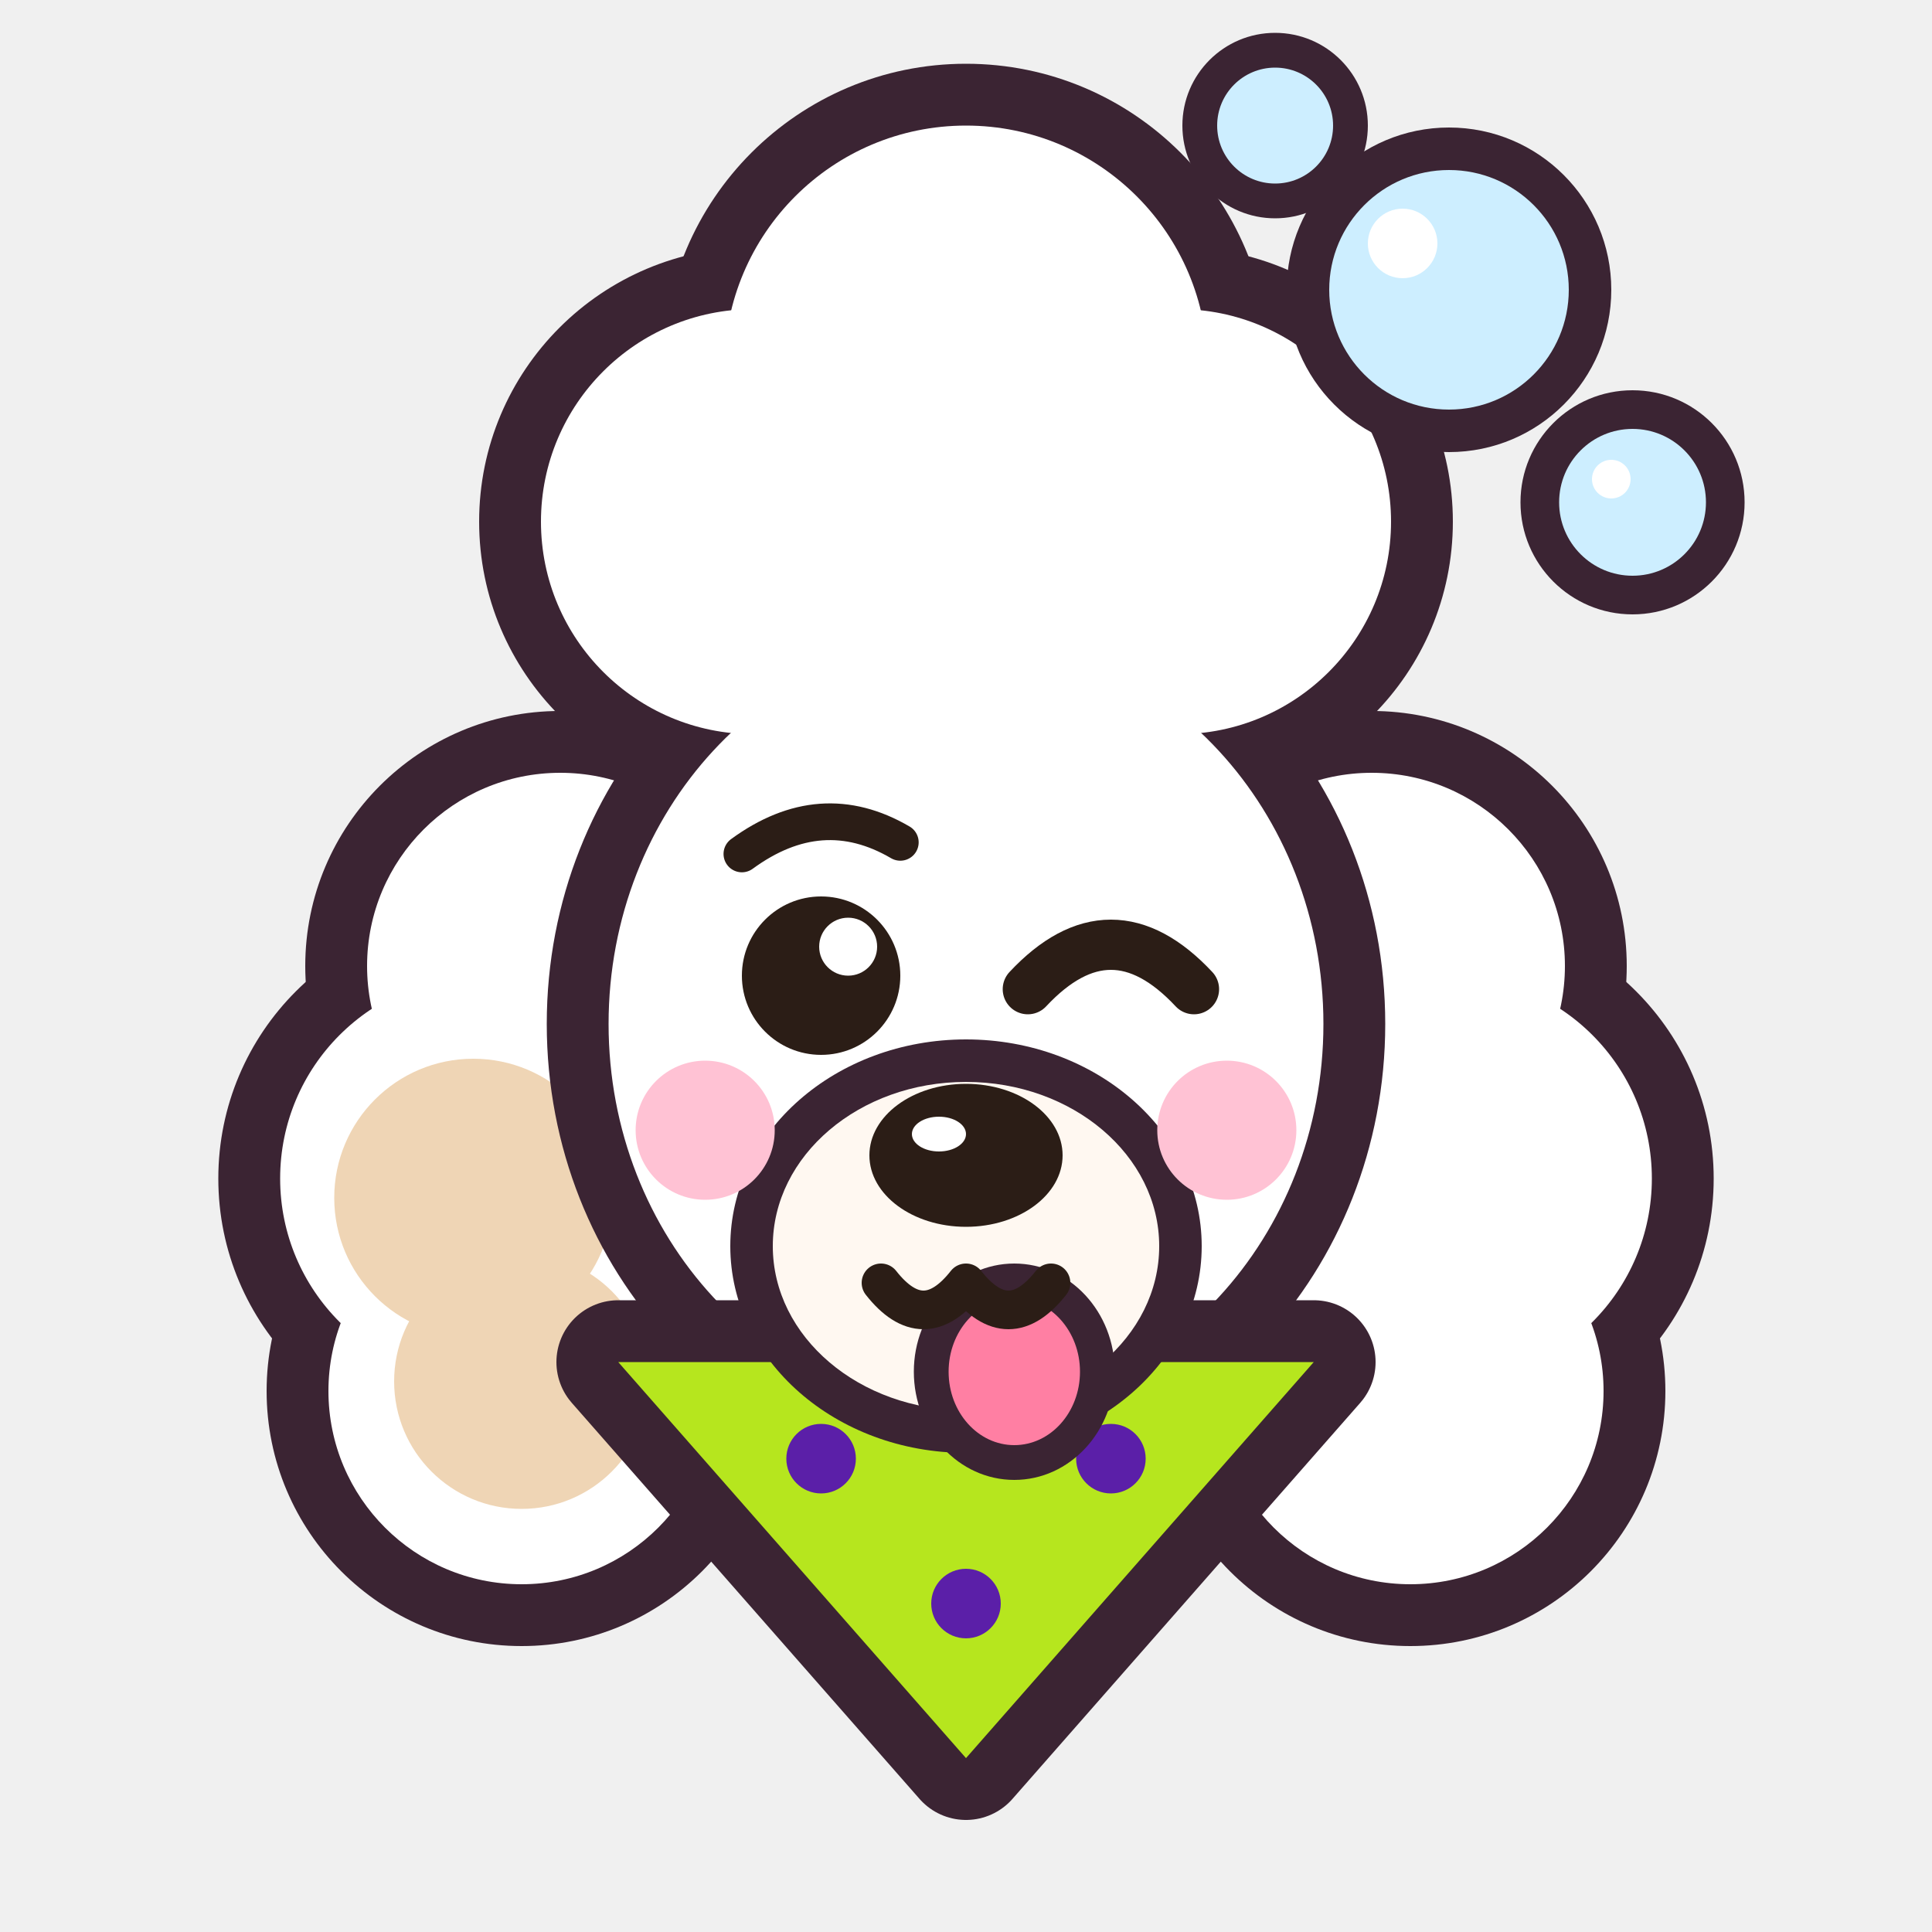
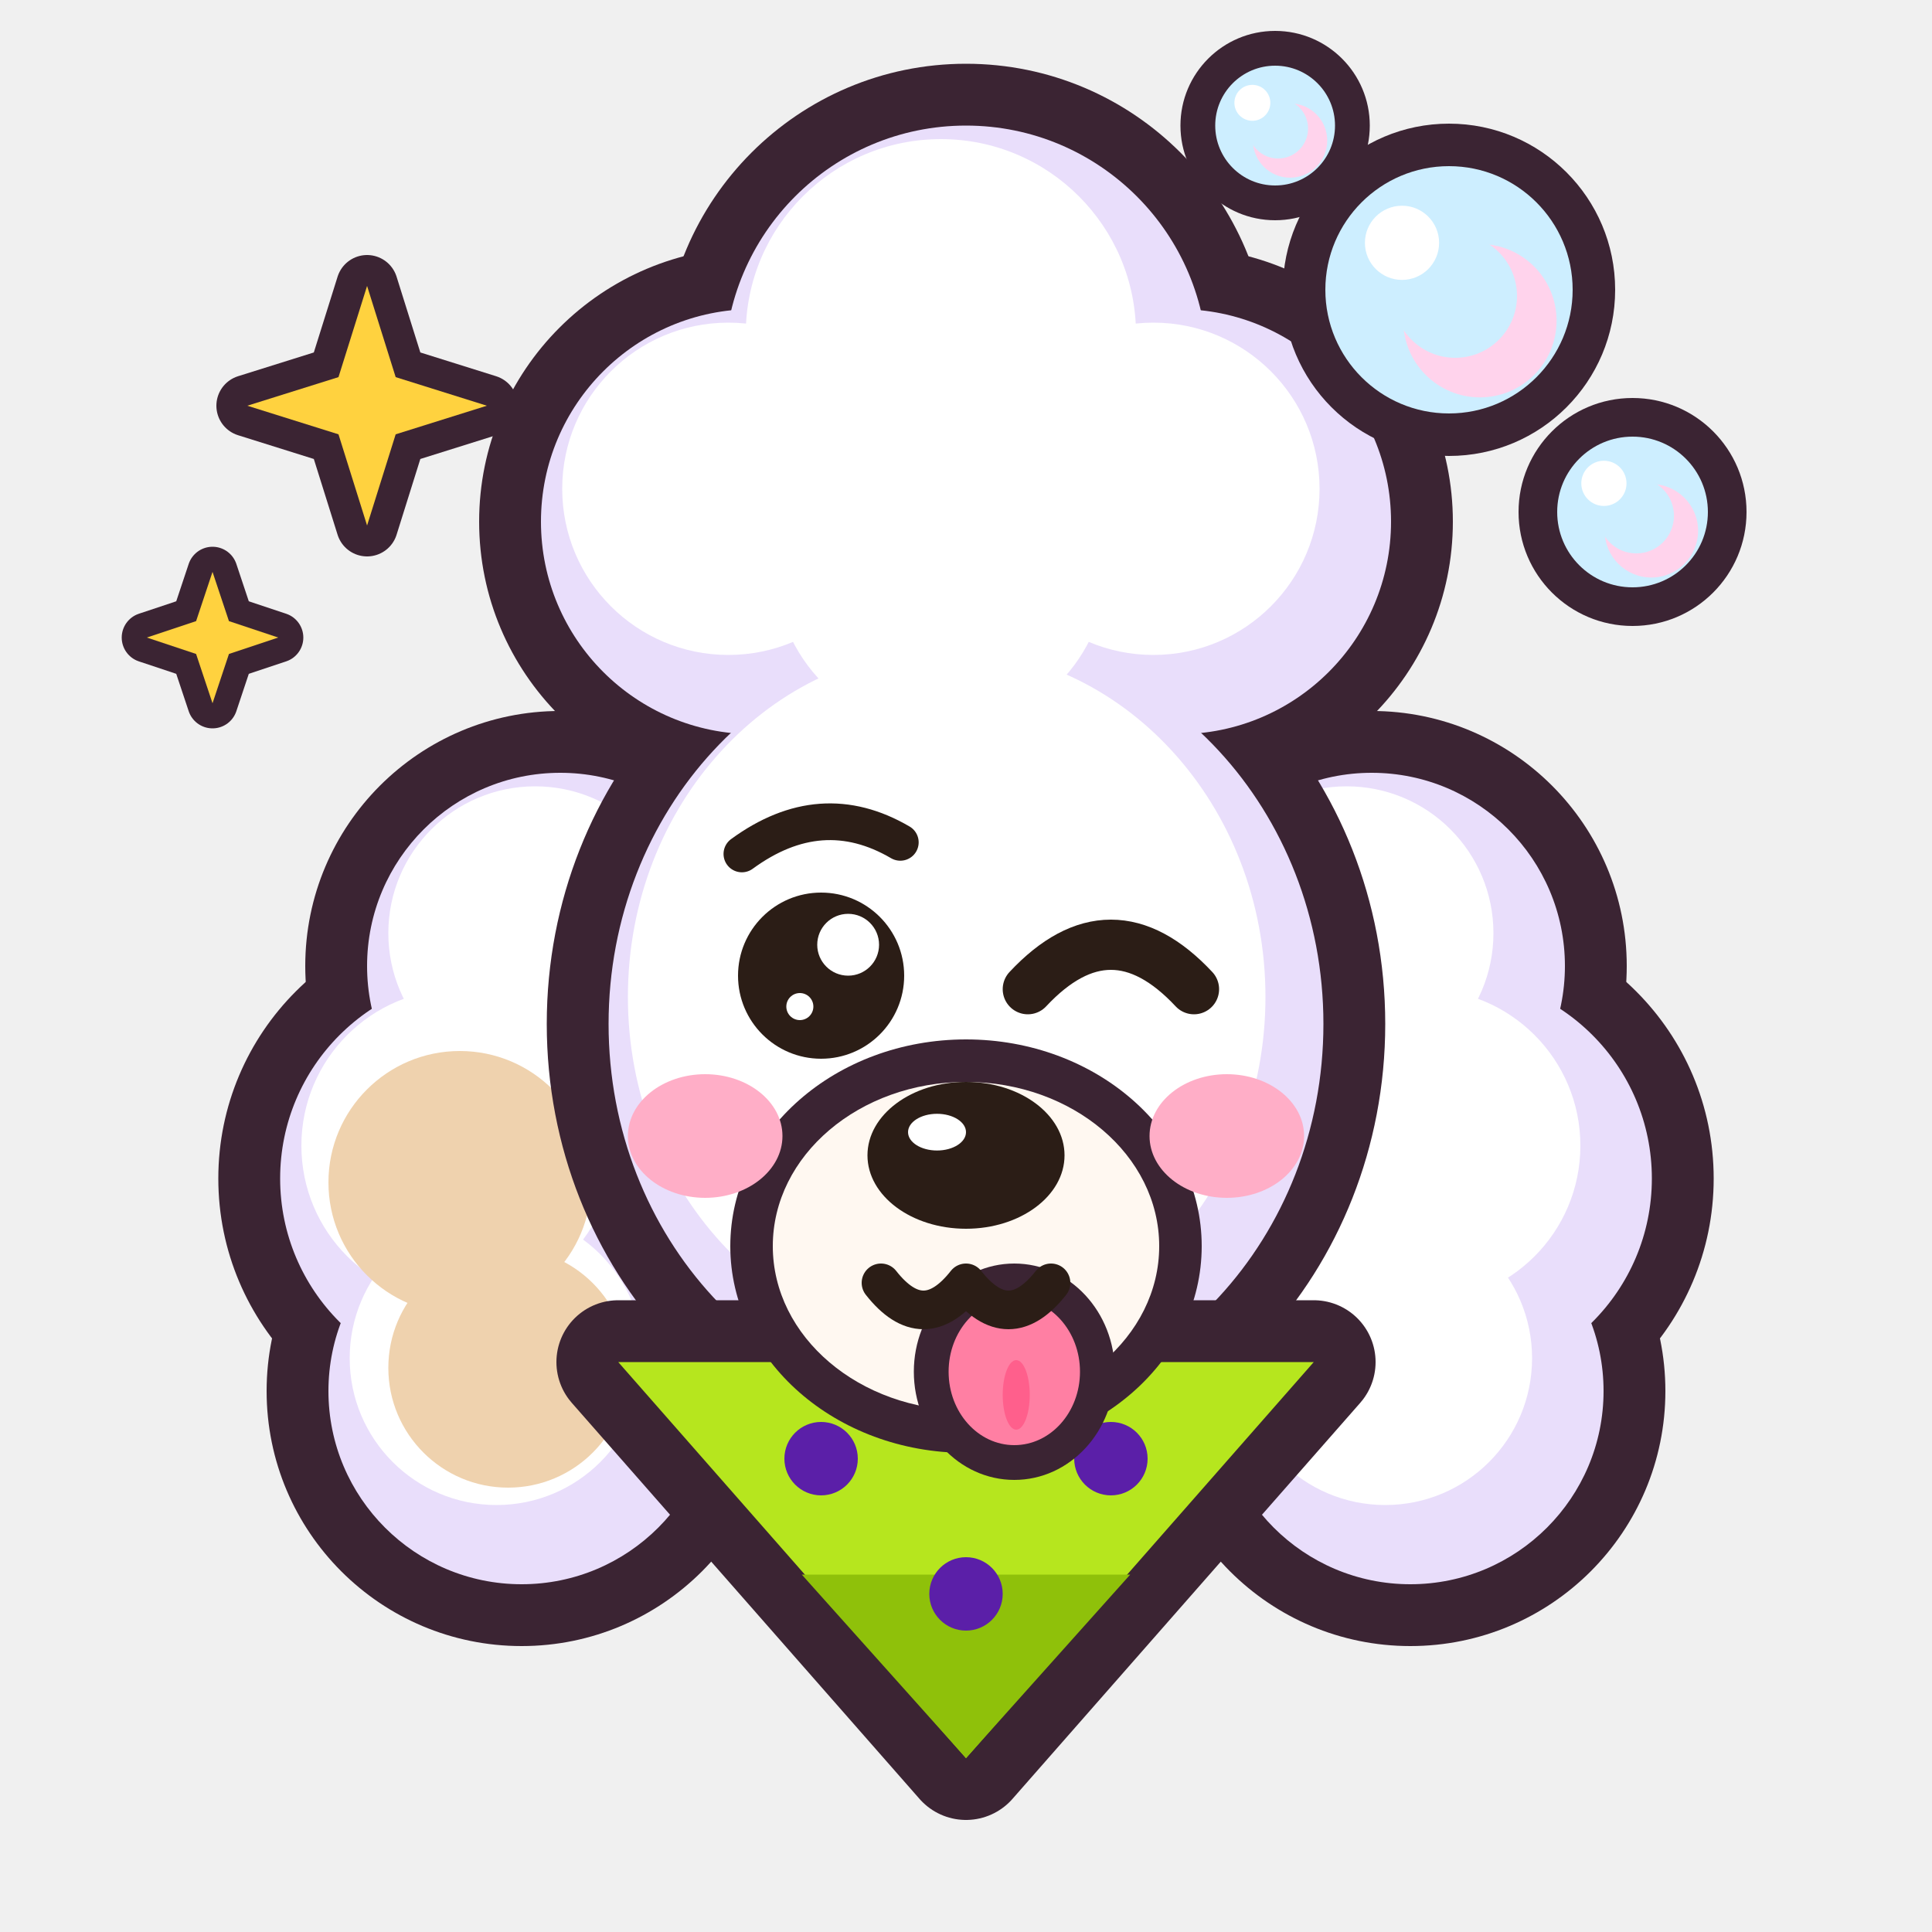
<svg xmlns="http://www.w3.org/2000/svg" viewBox="0 0 100 100" role="img" aria-label="Pituco">
  <circle cx="29" cy="50" r="13.2" fill="#3b2433" />
  <circle cx="25" cy="61" r="13.7" fill="#3b2433" />
  <circle cx="27" cy="72" r="13.2" fill="#3b2433" />
  <circle cx="71" cy="50" r="13.2" fill="#3b2433" />
  <circle cx="75" cy="61" r="13.7" fill="#3b2433" />
  <circle cx="73" cy="72" r="13.2" fill="#3b2433" />
-   <circle cx="29" cy="50" r="10" fill="#ffffff" />
-   <circle cx="25" cy="61" r="10.5" fill="#ffffff" />
-   <circle cx="27" cy="72" r="10" fill="#ffffff" />
-   <circle cx="71" cy="50" r="10" fill="#ffffff" />
-   <circle cx="75" cy="61" r="10.5" fill="#ffffff" />
-   <circle cx="73" cy="72" r="10" fill="#ffffff" />
-   <circle cx="24.5" cy="62" r="7.2" fill="#efd5b5" />
-   <circle cx="27" cy="71.5" r="6.6" fill="#efd5b5" />
+   <circle cx="29" cy="50" r="10" fill="#e9defb" />
+   <circle cx="25" cy="61" r="10.5" fill="#e9defb" />
+   <circle cx="27" cy="72" r="10" fill="#e9defb" />
+   <circle cx="71" cy="50" r="10" fill="#e9defb" />
+   <circle cx="75" cy="61" r="10.5" fill="#e9defb" />
+   <circle cx="73" cy="72" r="10" fill="#e9defb" />
+   <circle cx="27.7" cy="48.3" r="7.6" fill="#ffffff" />
+   <circle cx="23.7" cy="59.3" r="8.1" fill="#ffffff" />
+   <circle cx="25.7" cy="70.3" r="7.6" fill="#ffffff" />
+   <circle cx="69.7" cy="48.3" r="7.6" fill="#ffffff" />
+   <circle cx="73.7" cy="59.3" r="8.1" fill="#ffffff" />
+   <circle cx="71.7" cy="70.3" r="7.6" fill="#ffffff" />
+   <circle cx="23.8" cy="61.2" r="6.8" fill="#efd2ae" />
+   <circle cx="26.3" cy="70.8" r="6.2" fill="#efd2ae" />
  <ellipse cx="50" cy="53" rx="21.7" ry="23.2" fill="#3b2433" />
  <circle cx="39" cy="27" r="14.2" fill="#3b2433" />
  <circle cx="61" cy="27" r="14.2" fill="#3b2433" />
  <circle cx="50" cy="19" r="15.7" fill="#3b2433" />
  <circle cx="50" cy="31" r="14.2" fill="#3b2433" />
-   <ellipse cx="50" cy="53" rx="18.5" ry="20" fill="#ffffff" />
-   <circle cx="39" cy="27" r="11" fill="#ffffff" />
-   <circle cx="61" cy="27" r="11" fill="#ffffff" />
-   <circle cx="50" cy="19" r="12.5" fill="#ffffff" />
-   <circle cx="50" cy="31" r="11" fill="#ffffff" />
+   <ellipse cx="50" cy="53" rx="18.5" ry="20" fill="#e9defb" />
+   <circle cx="39" cy="27" r="11" fill="#e9defb" />
+   <circle cx="61" cy="27" r="11" fill="#e9defb" />
+   <circle cx="50" cy="19" r="12.5" fill="#e9defb" />
+   <circle cx="50" cy="31" r="11" fill="#e9defb" />
+   <circle cx="37.7" cy="25.3" r="8.6" fill="#ffffff" />
+   <circle cx="59.7" cy="25.3" r="8.6" fill="#ffffff" />
+   <circle cx="48.7" cy="17.3" r="10.1" fill="#ffffff" />
+   <circle cx="48.7" cy="29.3" r="8.6" fill="#ffffff" />
+   <ellipse cx="49" cy="51.6" rx="16.5" ry="18" fill="#ffffff" />
  <polygon points="32,70.5 68,70.5 50,91" fill="#3b2433" stroke="#3b2433" stroke-width="6.4" stroke-linejoin="round" />
  <polygon points="32,70.5 68,70.5 50,91" fill="#b6e61e" />
-   <circle cx="42.5" cy="75.5" r="1.8" fill="#5b1fa8" />
-   <circle cx="57.5" cy="75.5" r="1.8" fill="#5b1fa8" />
-   <circle cx="50" cy="83" r="1.8" fill="#5b1fa8" />
-   <circle cx="75" cy="15" r="8.4" fill="#3b2433" />
-   <circle cx="75" cy="15" r="6.2" fill="#cdeeff" />
-   <circle cx="84.5" cy="26" r="5.8" fill="#3b2433" />
-   <circle cx="84.5" cy="26" r="3.8" fill="#cdeeff" />
-   <circle cx="66" cy="6.5" r="4.8" fill="#3b2433" />
-   <circle cx="66" cy="6.5" r="3" fill="#cdeeff" />
-   <circle cx="72.6" cy="12.6" r="1.8" fill="#ffffff" />
-   <circle cx="83.4" cy="24.8" r="1" fill="#ffffff" />
+   <polygon points="41.5,81.5 58.5,81.5 50,91" fill="#8fc10a" />
+   <circle cx="42.5" cy="75.5" r="1.9" fill="#5b1fa8" />
+   <circle cx="57.5" cy="75.5" r="1.9" fill="#5b1fa8" />
+   <circle cx="50" cy="82.5" r="1.9" fill="#5b1fa8" />
+   <circle cx="75" cy="15" r="8.6" fill="#3b2433" />
+   <circle cx="75" cy="15" r="6.4" fill="#cdeeff" />
+   <circle cx="76.6" cy="16.6" r="3.968" fill="#ffd3ec" />
+   <circle cx="75.32" cy="15.32" r="3.2" fill="#cdeeff" />
+   <circle cx="72.568" cy="12.568" r="1.92" fill="#ffffff" />
+   <circle cx="84.5" cy="26.5" r="5.9" fill="#3b2433" />
+   <circle cx="84.5" cy="26.5" r="3.9" fill="#cdeeff" />
+   <circle cx="85.475" cy="27.475" r="2.418" fill="#ffd3ec" />
+   <circle cx="84.695" cy="26.695" r="1.95" fill="#cdeeff" />
+   <circle cx="83.018" cy="25.018" r="1.17" fill="#ffffff" />
+   <circle cx="66" cy="6.5" r="4.9" fill="#3b2433" />
+   <circle cx="66" cy="6.5" r="3.1" fill="#cdeeff" />
+   <circle cx="66.775" cy="7.275" r="1.922" fill="#ffd3ec" />
+   <circle cx="66.155" cy="6.655" r="1.55" fill="#cdeeff" />
+   <circle cx="64.822" cy="5.322" r="0.93" fill="#ffffff" />
+   <polygon points="19.0,14.8 20.48,19.52 25.2,21.0 20.48,22.48 19.0,27.2 17.52,22.48 12.8,21.0 17.52,19.52" fill="#3b2433" stroke="#3b2433" stroke-width="3.2" stroke-linejoin="round" />
+   <polygon points="19.0,14.8 20.48,19.52 25.2,21.0 20.48,22.48 19.0,27.2 17.52,22.48 12.8,21.0 17.52,19.52" fill="#ffd23f" />
+   <polygon points="11.0,29.6 11.85,32.15 14.4,33.0 11.85,33.85 11.0,36.4 10.15,33.85 7.6,33.0 10.15,32.15" fill="#3b2433" stroke="#3b2433" stroke-width="2.6" stroke-linejoin="round" />
+   <polygon points="11.0,29.6 11.85,32.15 14.4,33.0 11.85,33.85 11.0,36.4 10.15,33.85 7.6,33.0 10.15,32.15" fill="#ffd23f" />
  <ellipse cx="50" cy="64.5" rx="12.2" ry="10.7" fill="#3b2433" />
  <ellipse cx="50" cy="64.5" rx="10" ry="8.5" fill="#fff8f1" />
  <ellipse cx="52.5" cy="71" rx="5.2" ry="5.6" fill="#3b2433" />
  <ellipse cx="52.5" cy="71" rx="3.4" ry="3.8" fill="#ff7fa3" />
-   <circle cx="36.5" cy="58.5" r="3.6" fill="#ffc2d4" />
-   <circle cx="63.5" cy="58.5" r="3.6" fill="#ffc2d4" />
-   <circle cx="42.5" cy="50.5" r="4.1" fill="#2b1d16" />
-   <ellipse cx="50" cy="59.8" rx="5" ry="3.7" fill="#2b1d16" />
-   <circle cx="43.9" cy="49" r="1.5" fill="#ffffff" />
-   <ellipse cx="48.6" cy="58.7" rx="1.4" ry="0.9" fill="#ffffff" />
+   <ellipse cx="52.6" cy="72.2" rx="0.7" ry="1.8" fill="#ff5f8c" />
+   <ellipse cx="36.5" cy="58.8" rx="4" ry="3.2" fill="#ffaec7" />
+   <ellipse cx="63.5" cy="58.8" rx="4" ry="3.2" fill="#ffaec7" />
+   <circle cx="42.5" cy="50.5" r="4.3" fill="#2b1d16" />
+   <ellipse cx="50" cy="59.8" rx="5.1" ry="3.8" fill="#2b1d16" />
+   <circle cx="43.9" cy="48.9" r="1.6" fill="#ffffff" />
+   <circle cx="41.4" cy="52.1" r="0.7" fill="#ffffff" />
+   <ellipse cx="48.5" cy="58.6" rx="1.5" ry="0.95" fill="#ffffff" />
  <path d="M53.2 51.2Q57.5 46.6 61.8 51.2" fill="none" stroke="#2b1d16" stroke-width="2.6" stroke-linecap="round" />
  <path d="M38.4 44.2Q42.5 41.2 46.6 43.6" fill="none" stroke="#2b1d16" stroke-width="1.9" stroke-linecap="round" />
  <path d="M45.6 66.4Q47.8 69.2 50 66.4M50 66.4Q52.2 69.2 54.4 66.4" fill="none" stroke="#2b1d16" stroke-width="2.0" stroke-linecap="round" />
</svg>
